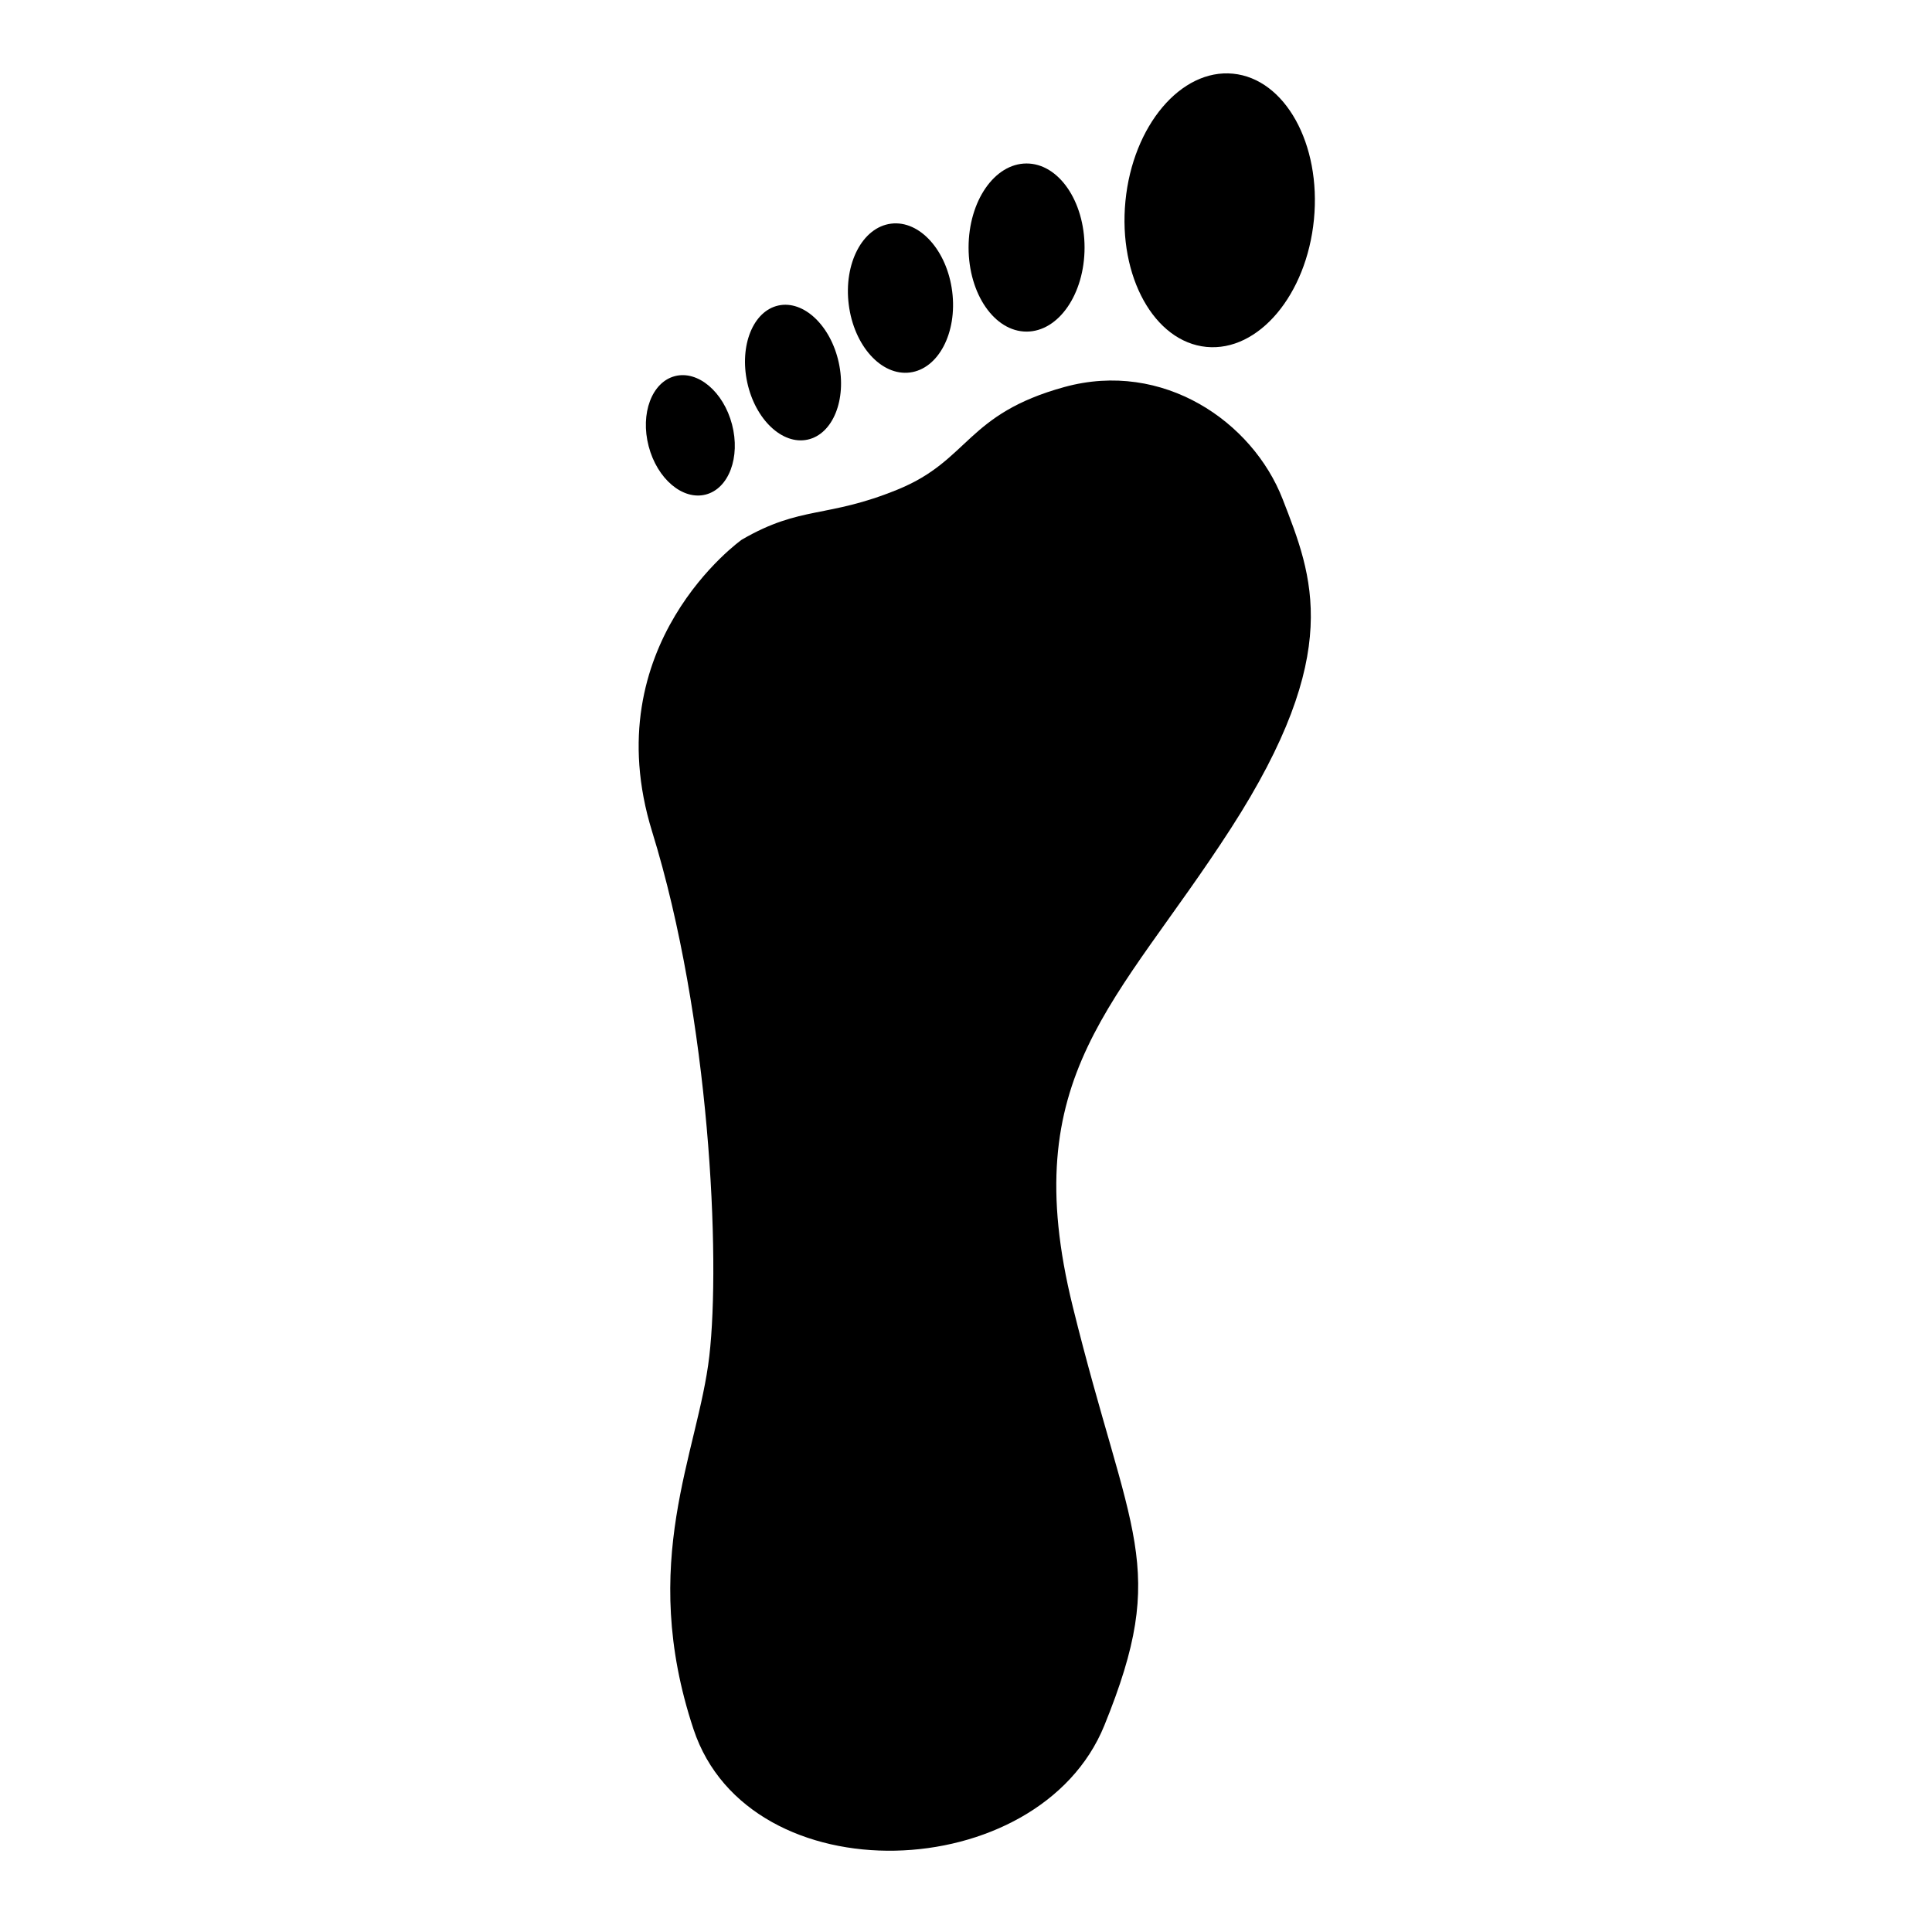
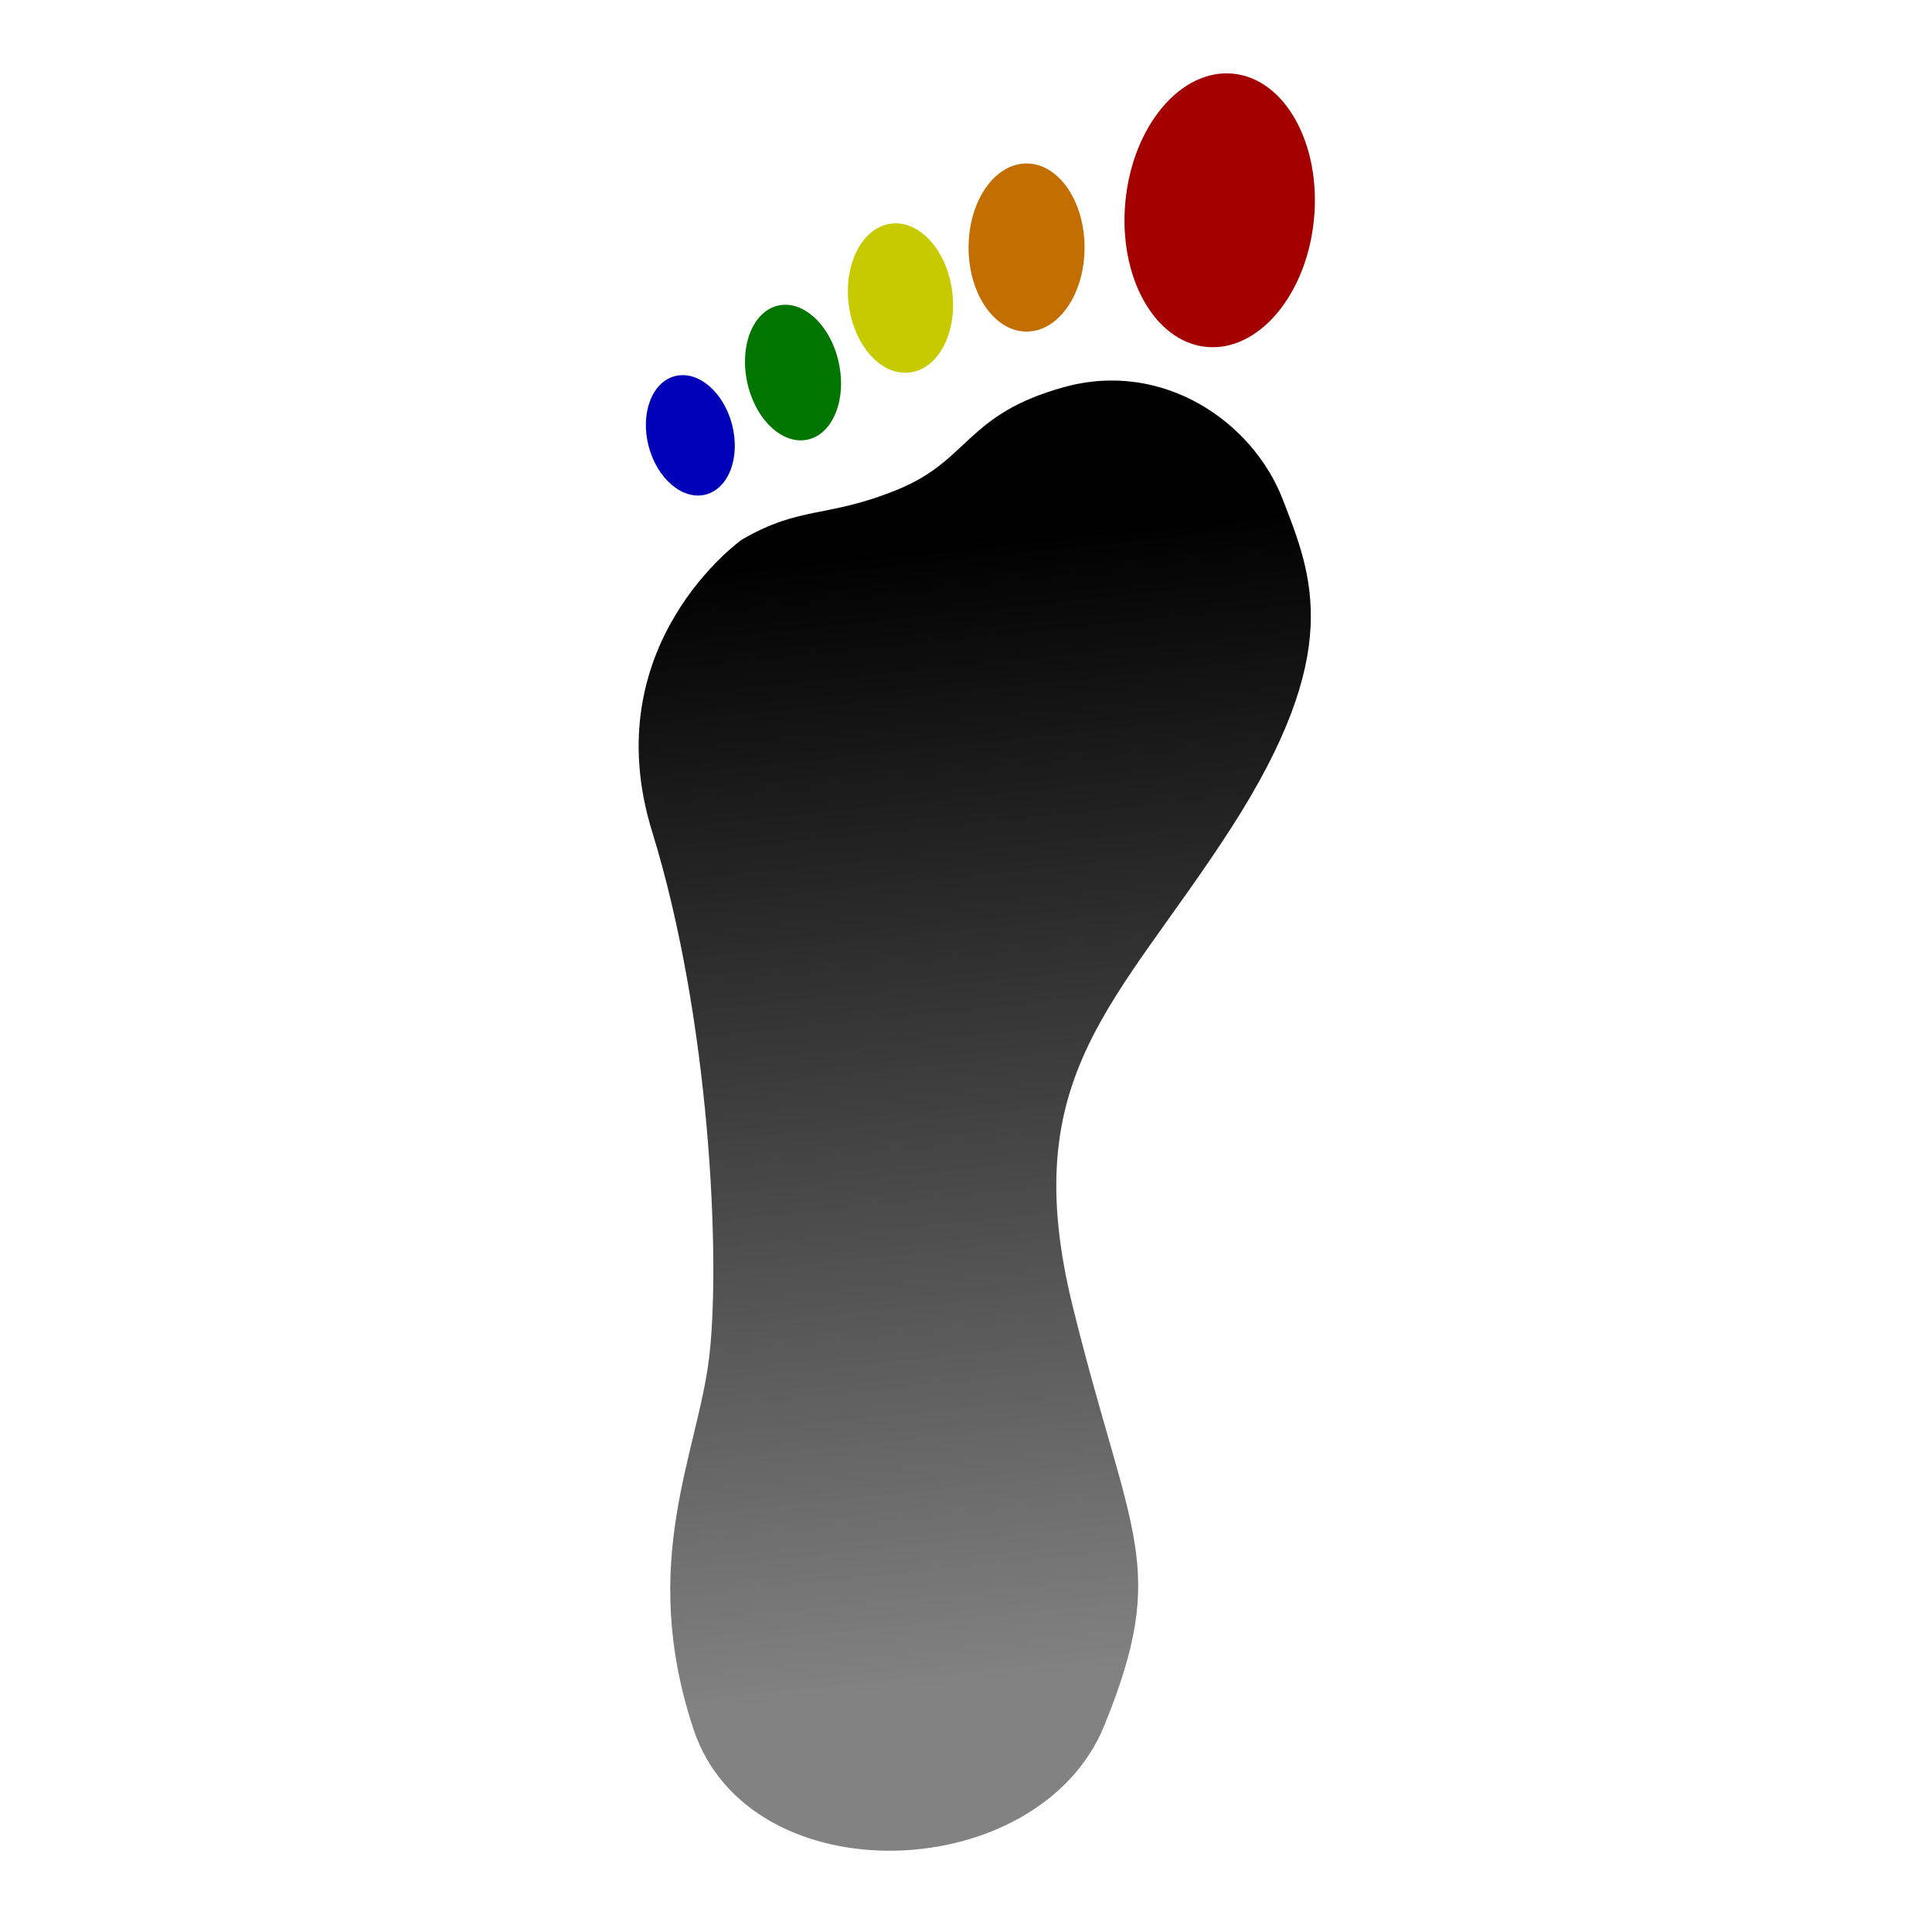
- <svg xmlns="http://www.w3.org/2000/svg" width="300mm" height="300mm" viewBox="0 0 300 300" version="1.1" id="svg8">
-   <defs id="defs2" />
+ <svg xmlns="http://www.w3.org/2000/svg" xmlns:xlink="http://www.w3.org/1999/xlink" width="300mm" height="300mm" viewBox="0 0 300 300" version="1.1" id="svg8">
+   <defs id="defs2">
+     <linearGradient id="linearGradient838">
+       <stop style="stop-color:#000000;stop-opacity:1;" offset="0" id="stop834" />
+       <stop style="stop-color:#828282;stop-opacity:1" offset="1" id="stop836" />
+     </linearGradient>
+     <linearGradient xlink:href="#linearGradient838" id="linearGradient840" x1="143.014" y1="81.032" x2="161.213" y2="257.547" gradientUnits="userSpaceOnUse" />
+   </defs>
  <g id="layer2" style="opacity:1" transform="translate(0,3)">
-     <ellipse style="opacity:1;fill:#000000;fill-opacity:1;stroke:none;stroke-width:0.965;stroke-linecap:round;stroke-linejoin:bevel;stroke-miterlimit:4;stroke-dasharray:none;stroke-opacity:1;paint-order:normal" id="Toe1" cx="191.377" cy="11.13" rx="14.705" ry="21.314" transform="rotate(5.570475)" />
-     <ellipse style="opacity:1;fill:#000000;fill-opacity:1;stroke:none;stroke-width:0.965;stroke-linecap:round;stroke-linejoin:bevel;stroke-miterlimit:4;stroke-dasharray:none;stroke-opacity:1;paint-order:normal" id="Toe2" cx="159.405" cy="35.438" rx="9.005" ry="13.053" />
-     <ellipse style="opacity:1;fill:#000000;fill-opacity:1;stroke:none;stroke-width:0.965;stroke-linecap:round;stroke-linejoin:bevel;stroke-miterlimit:4;stroke-dasharray:none;stroke-opacity:1;paint-order:normal" id="Toe3" cx="133.287" cy="60.494" rx="8.096" ry="11.648" transform="rotate(-7.210696)" />
-     <ellipse style="opacity:1;fill:#000000;fill-opacity:1;stroke:none;stroke-width:0.965;stroke-linecap:round;stroke-linejoin:bevel;stroke-miterlimit:4;stroke-dasharray:none;stroke-opacity:1;paint-order:normal" id="Toe4" cx="108.664" cy="79.775" rx="7.27" ry="10.657" transform="rotate(-12.2737)" />
-     <ellipse style="opacity:1;fill:#000000;fill-opacity:1;stroke:none;stroke-width:0.965;stroke-linecap:round;stroke-linejoin:bevel;stroke-miterlimit:4;stroke-dasharray:none;stroke-opacity:1;paint-order:normal" id="Toe5" cx="87.365" cy="89.617" rx="6.691" ry="9.5" transform="rotate(-14.65468)" />
-     <path style="opacity:1;fill:#000000;fill-opacity:1;stroke:none;stroke-width:0.265px;stroke-linecap:butt;stroke-linejoin:miter;stroke-opacity:1" d="m 115.166,80.811 c 9.23,-5.374 13.202,-3.271 24.301,-7.828 11.099,-4.556 10.515,-11.683 25.819,-15.889 15.305,-4.206 29.207,5.374 33.881,17.408 4.673,12.033 9.58,23.833 -8.061,51.171 -17.641,27.338 -33.413,38.203 -24.534,74.187 8.879,35.983 15.071,40.072 4.907,65.074 -10.164,25.002 -55.144,26.637 -63.789,0.584 -8.645,-26.053 0.701,-42.76 2.453,-57.947 1.752,-15.188 0.117,-52.34 -8.879,-81.43 -8.996,-29.091 13.903,-45.33 13.903,-45.33 z" id="BaseOfFoot" />
+     <ellipse style="opacity:1;fill:#a40000;fill-opacity:1;stroke:none;stroke-width:0.965;stroke-linecap:round;stroke-linejoin:bevel;stroke-miterlimit:4;stroke-dasharray:none;stroke-opacity:1;paint-order:normal" id="Toe1" cx="191.377" cy="11.13" rx="14.705" ry="21.314" transform="rotate(5.570475)" />
+     <ellipse style="opacity:1;fill:#c36e00;fill-opacity:1;stroke:none;stroke-width:0.965;stroke-linecap:round;stroke-linejoin:bevel;stroke-miterlimit:4;stroke-dasharray:none;stroke-opacity:1;paint-order:normal" id="Toe2" cx="159.405" cy="35.438" rx="9.005" ry="13.053" />
+     <ellipse style="opacity:1;fill:#c8ca00;fill-opacity:1;stroke:none;stroke-width:0.965;stroke-linecap:round;stroke-linejoin:bevel;stroke-miterlimit:4;stroke-dasharray:none;stroke-opacity:1;paint-order:normal" id="Toe3" cx="133.287" cy="60.494" rx="8.096" ry="11.648" transform="rotate(-7.210696)" />
+     <ellipse style="opacity:1;fill:#007600;fill-opacity:1;stroke:none;stroke-width:0.965;stroke-linecap:round;stroke-linejoin:bevel;stroke-miterlimit:4;stroke-dasharray:none;stroke-opacity:1;paint-order:normal" id="Toe4" cx="108.664" cy="79.775" rx="7.27" ry="10.657" transform="rotate(-12.2737)" />
+     <ellipse style="opacity:1;fill:#0000b8;fill-opacity:1;stroke:none;stroke-width:0.965;stroke-linecap:round;stroke-linejoin:bevel;stroke-miterlimit:4;stroke-dasharray:none;stroke-opacity:1;paint-order:normal" id="Toe5" cx="87.365" cy="89.617" rx="6.691" ry="9.5" transform="rotate(-14.65468)" />
+     <path style="opacity:1;fill:url(#linearGradient840);fill-opacity:1;stroke:none;stroke-width:0.265px;stroke-linecap:butt;stroke-linejoin:miter;stroke-opacity:1" d="m 115.166,80.811 c 9.23,-5.374 13.202,-3.271 24.301,-7.828 11.099,-4.556 10.515,-11.683 25.819,-15.889 15.305,-4.206 29.207,5.374 33.881,17.408 4.673,12.033 9.58,23.833 -8.061,51.171 -17.641,27.338 -33.413,38.203 -24.534,74.187 8.879,35.983 15.071,40.072 4.907,65.074 -10.164,25.002 -55.144,26.637 -63.789,0.584 -8.645,-26.053 0.701,-42.76 2.453,-57.947 1.752,-15.188 0.117,-52.34 -8.879,-81.43 -8.996,-29.091 13.903,-45.33 13.903,-45.33 z" id="BaseOfFoot" />
  </g>
</svg>
